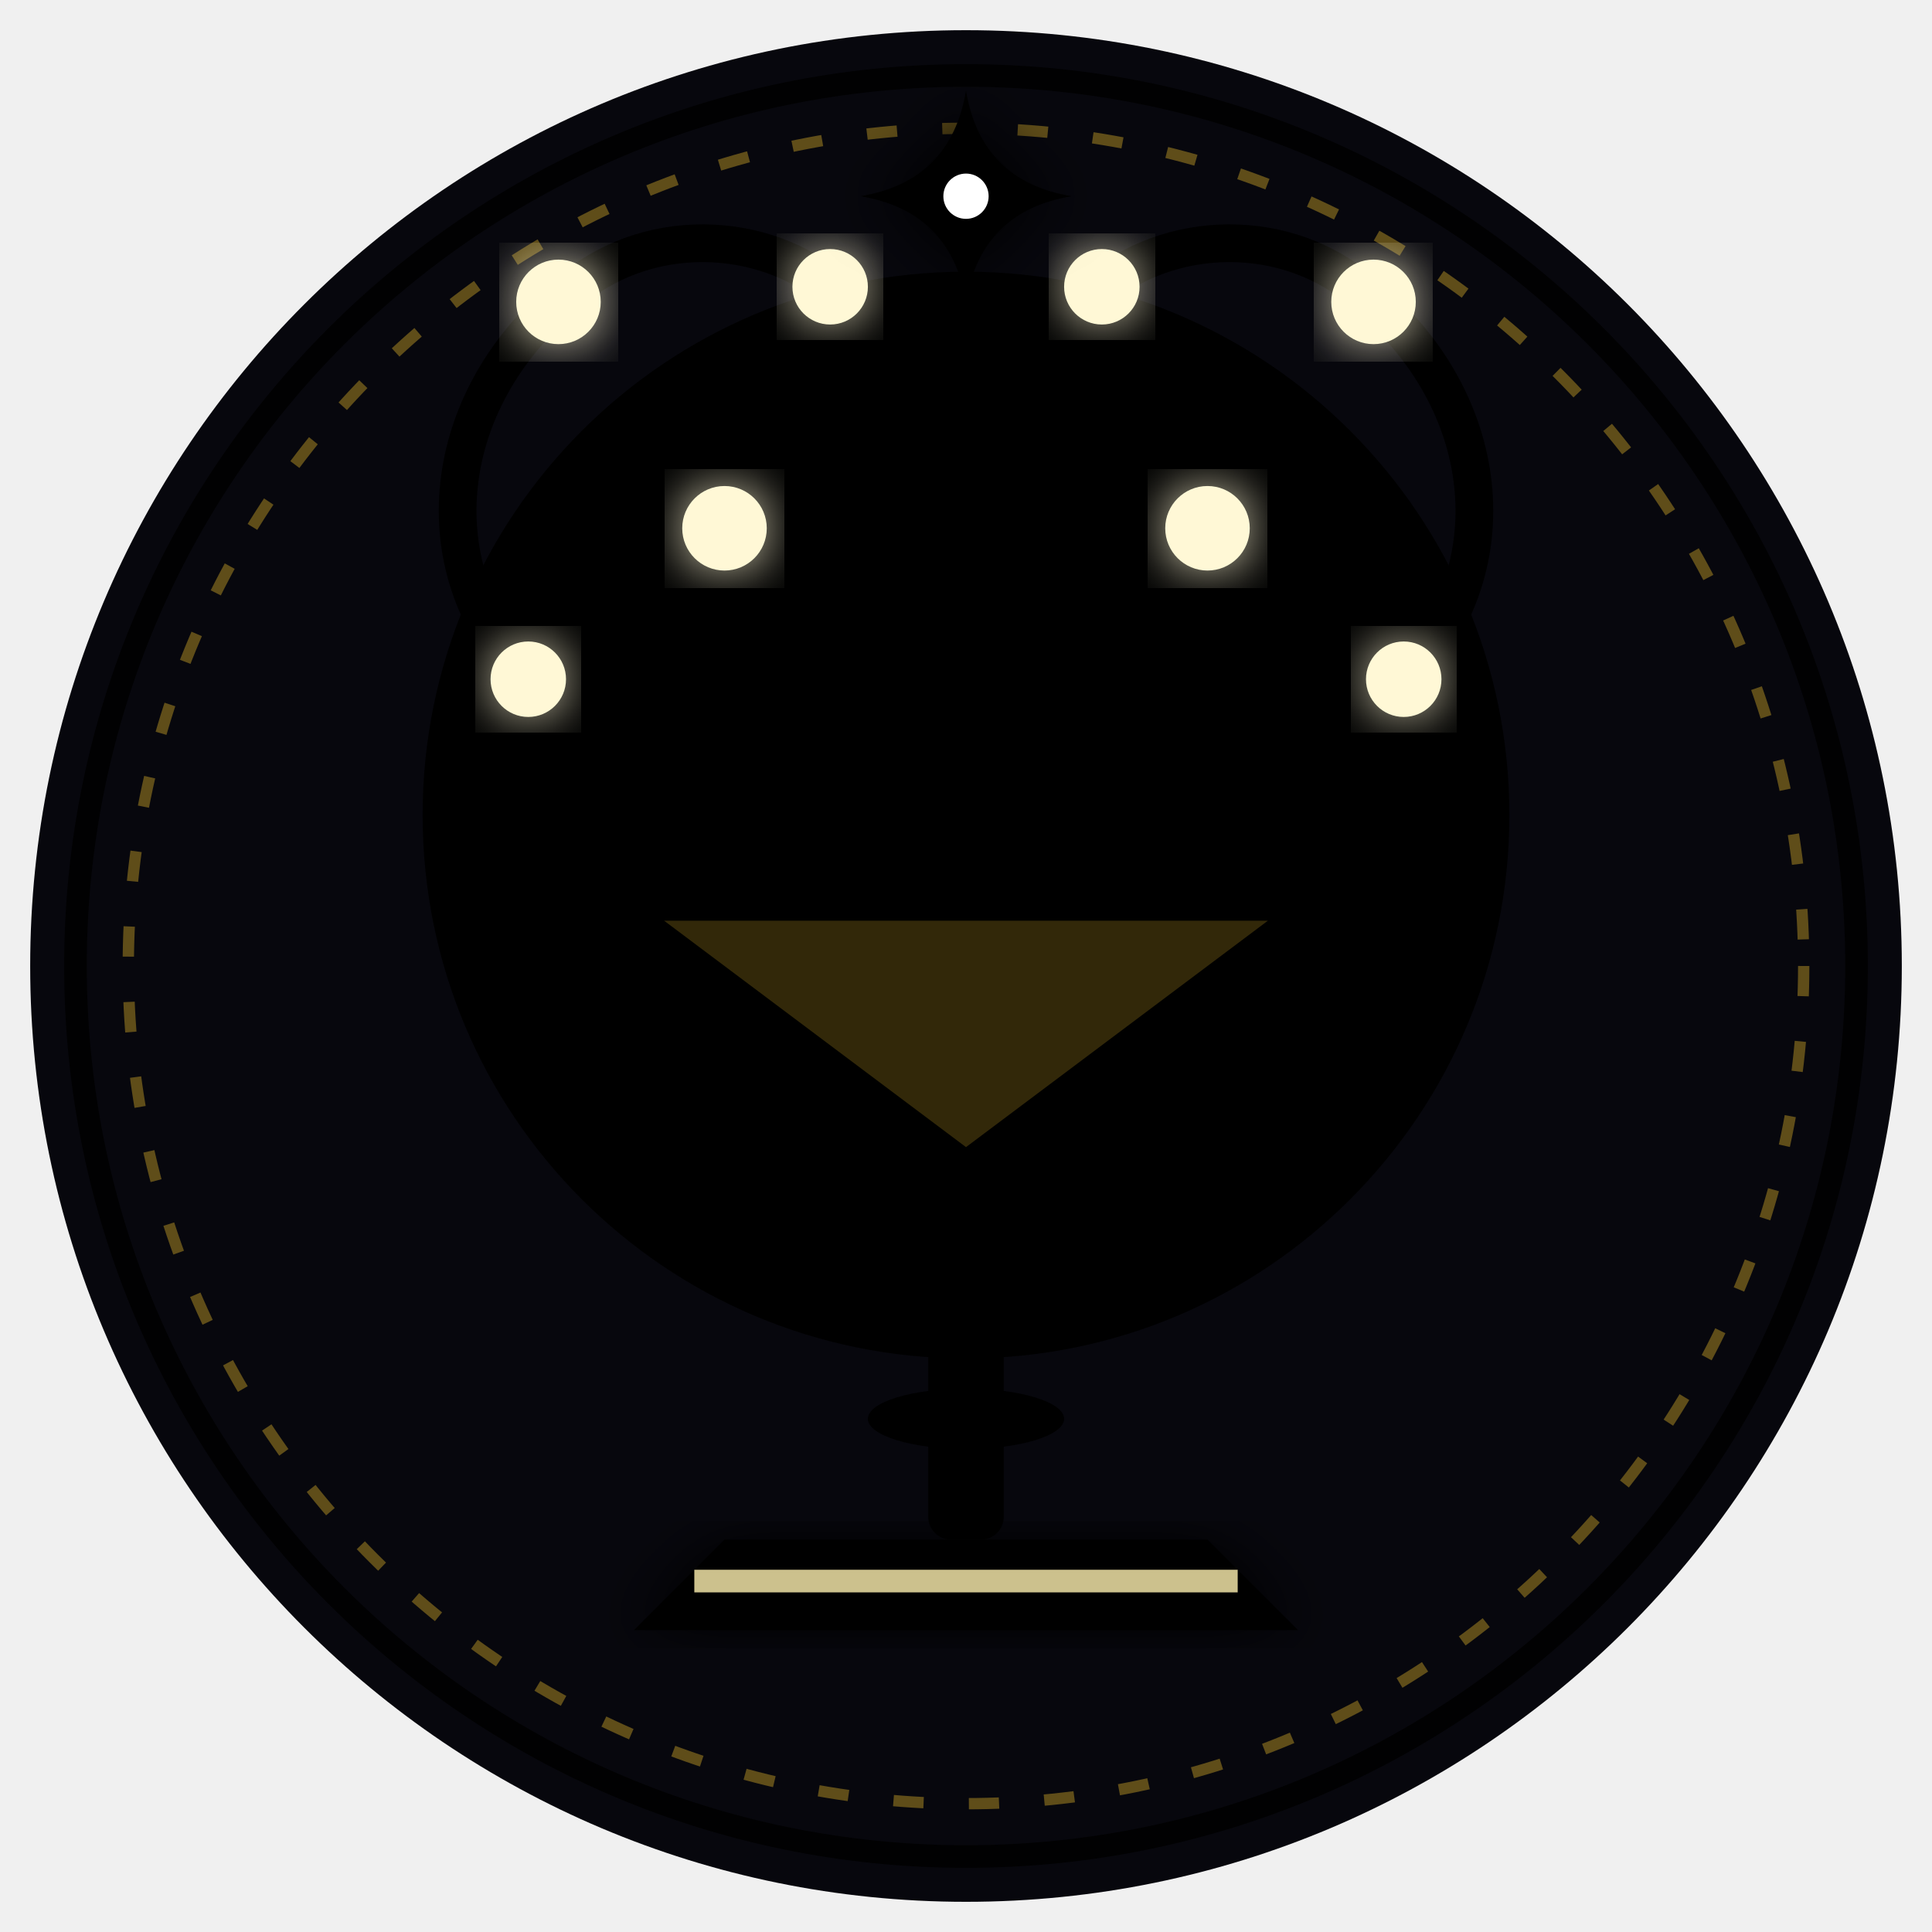
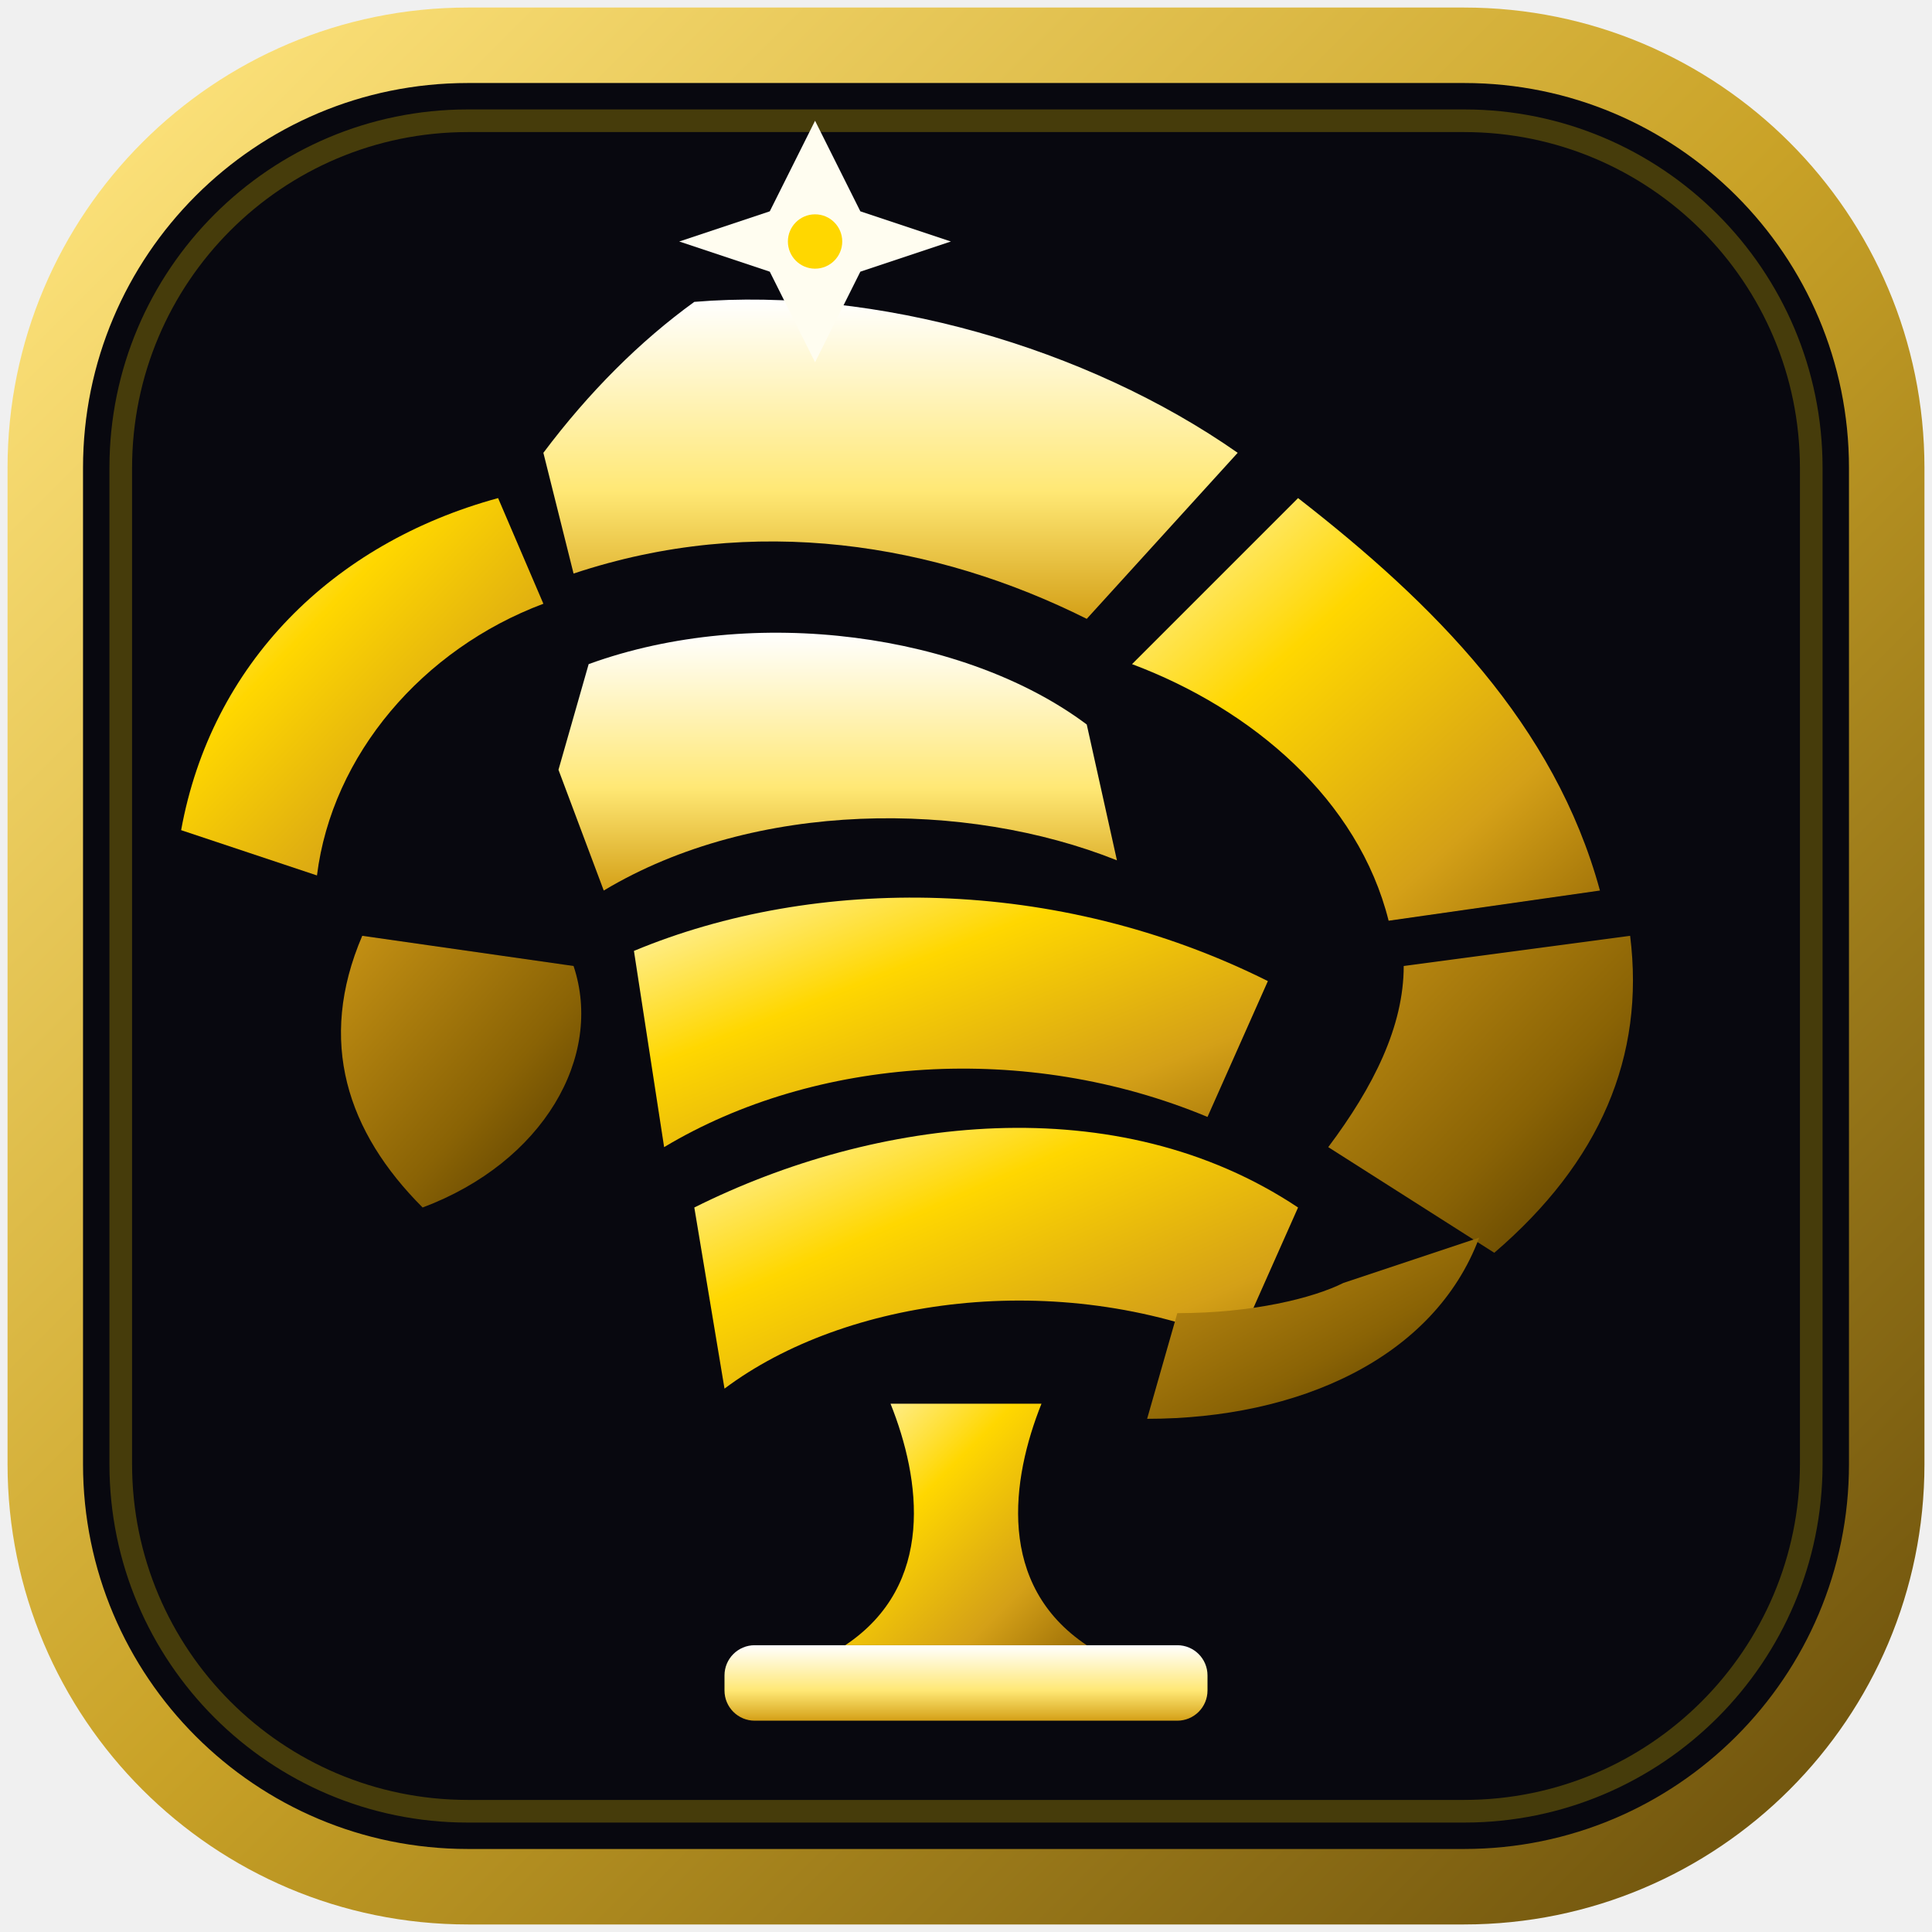
- <svg xmlns="http://www.w3.org/2000/svg" viewBox="0 0 128 128" width="100%" height="100%">
+ <svg xmlns="http://www.w3.org/2000/svg" viewBox="0 0 64 64" width="64" height="64">
  <defs>
-     <linearGradient id="goldGradPrimary" x1="0%" y1="0%" x2="100%" y2="100%">
-       <stop offset="0%" stopColor="#FFF1B0" />
-       <stop offset="30%" stopColor="#F5CD47" />
-       <stop offset="65%" stopColor="#C9A227" />
-       <stop offset="100%" stopColor="#7E5F10" />
+     <linearGradient id="nbGoldBright" x1="0%" y1="0%" x2="100%" y2="100%">
+       <stop offset="0%" stop-color="#FFF5B8" />
+       <stop offset="35%" stop-color="#FFD700" />
+       <stop offset="75%" stop-color="#D4A017" />
+       <stop offset="100%" stop-color="#9E7008" />
    </linearGradient>
-     <linearGradient id="goldGradSecondary" x1="0%" y1="100%" x2="100%" y2="0%">
-       <stop offset="0%" stopColor="#8A6814" />
-       <stop offset="50%" stopColor="#E5BE38" />
-       <stop offset="100%" stopColor="#FFEAA0" />
+     <linearGradient id="nbGoldHighlight" x1="0%" y1="100%" x2="0%" y2="0%">
+       <stop offset="0%" stop-color="#D4A017" />
+       <stop offset="40%" stop-color="#FFE875" />
+       <stop offset="100%" stop-color="#FFFFFF" />
    </linearGradient>
-     <radialGradient id="amberGlow" cx="50%" cy="50%" r="50%">
-       <stop offset="0%" stopColor="#FFD700" stopOpacity="0.45" />
-       <stop offset="60%" stopColor="#C9A227" stopOpacity="0.15" />
-       <stop offset="100%" stopColor="#06060a" stopOpacity="0" />
-     </radialGradient>
-     <filter id="subtleGlow" x="-20%" y="-20%" width="140%" height="140%">
-       <feGaussianBlur stdDeviation="2" result="blur" />
-       <feMerge>
-         <feMergeNode in="blur" />
-         <feMergeNode in="SourceGraphic" />
-       </feMerge>
-     </filter>
+     <linearGradient id="nbGoldShade" x1="0%" y1="0%" x2="100%" y2="100%">
+       <stop offset="0%" stop-color="#C69214" />
+       <stop offset="60%" stop-color="#8A6305" />
+       <stop offset="100%" stop-color="#523900" />
+     </linearGradient>
+     <linearGradient id="nbBorderGrad" x1="0%" y1="0%" x2="100%" y2="100%">
+       <stop offset="0%" stop-color="#FFE57F" />
+       <stop offset="50%" stop-color="#C9A227" />
+       <stop offset="100%" stop-color="#6B500C" />
+     </linearGradient>
  </defs>
-   <circle cx="64" cy="64" r="62" fill="#07070d" />
-   <circle cx="64" cy="64" r="59" fill="none" stroke="url(#goldGradPrimary)" stroke-width="1.5" opacity="0.85" />
-   <circle cx="64" cy="64" r="55.5" fill="none" stroke="#C9A227" stroke-width="0.75" stroke-dasharray="2 3" opacity="0.45" />
-   <circle cx="64" cy="54" r="36" fill="url(#amberGlow)" />
-   <path d="M42 108 L86 108 L80 102 L48 102 Z" fill="url(#goldGradPrimary)" filter="url(#subtleGlow)" />
-   <rect x="46" y="104" width="36" height="1.5" fill="#FFF1B0" opacity="0.8" />
-   <rect x="61.5" y="78" width="5" height="24" rx="1.5" fill="url(#goldGradSecondary)" />
-   <ellipse cx="64" cy="94" rx="6.5" ry="2" fill="url(#goldGradPrimary)" />
-   <ellipse cx="64" cy="85" rx="5.5" ry="1.5" fill="url(#goldGradPrimary)" />
-   <polygon points="64,80 34,58 94,58" fill="none" stroke="url(#goldGradPrimary)" stroke-width="3" stroke-linejoin="round" />
-   <polygon points="64,76 44,61 84,61" fill="#C9A227" fill-opacity="0.25" />
-   <path d="M62 55 C52 55 42 52 35 45 C28 38 29 27 37 20 C42 15 50 15 55 19 C58 21 61 24 62 27 Z" fill="none" stroke="url(#goldGradPrimary)" stroke-width="2.5" stroke-linecap="round" />
-   <path d="M37 32 C43 32 48 37 53 35 C58 33 60 28 62 27" fill="none" stroke="url(#goldGradPrimary)" stroke-width="2" stroke-linecap="round" />
-   <path d="M42 42 C48 40 52 44 62 43" fill="none" stroke="url(#goldGradPrimary)" stroke-width="1.8" stroke-linecap="round" />
-   <path d="M66 55 C76 55 86 52 93 45 C100 38 99 27 91 20 C86 15 78 15 73 19 C70 21 67 24 66 27 Z" fill="none" stroke="url(#goldGradPrimary)" stroke-width="2.5" stroke-linecap="round" />
-   <path d="M91 32 C85 32 80 37 75 35 C70 33 68 28 66 27" fill="none" stroke="url(#goldGradPrimary)" stroke-width="2" stroke-linecap="round" />
-   <path d="M86 42 C80 40 76 44 66 43" fill="none" stroke="url(#goldGradPrimary)" stroke-width="1.8" stroke-linecap="round" />
-   <line x1="64" y1="20" x2="64" y2="56" stroke="url(#goldGradPrimary)" stroke-width="2.2" stroke-linecap="round" />
-   <circle cx="37" cy="20" r="2.8" fill="#FFF8D6" filter="url(#subtleGlow)" />
-   <circle cx="55" cy="19" r="2.5" fill="#FFF8D6" filter="url(#subtleGlow)" />
-   <circle cx="35" cy="45" r="2.5" fill="#FFF8D6" filter="url(#subtleGlow)" />
-   <circle cx="48" cy="35" r="2.8" fill="#FFF8D6" filter="url(#subtleGlow)" />
-   <circle cx="91" cy="20" r="2.8" fill="#FFF8D6" filter="url(#subtleGlow)" />
-   <circle cx="73" cy="19" r="2.5" fill="#FFF8D6" filter="url(#subtleGlow)" />
-   <circle cx="93" cy="45" r="2.5" fill="#FFF8D6" filter="url(#subtleGlow)" />
-   <circle cx="80" cy="35" r="2.8" fill="#FFF8D6" filter="url(#subtleGlow)" />
-   <g transform="translate(64, 13)">
-     <path d="M0 -7 Q1 -1 7 0 Q1 1 0 7 Q-1 1 -7 0 Q-1 -1 0 -7 Z" fill="url(#goldGradPrimary)" filter="url(#subtleGlow)" />
-     <circle cx="0" cy="0" r="1.5" fill="#FFFFFF" />
+   <rect x="1.5" y="1.5" width="61" height="61" rx="14" fill="#08080f" stroke="url(#nbBorderGrad)" stroke-width="2.5" />
+   <rect x="4" y="4" width="56" height="56" rx="11.5" fill="none" stroke="#FFD700" stroke-width="0.75" opacity="0.25" />
+   <g transform="translate(1, 0)">
+     <path d="M22 10          C28 9.5 35 11.5 40 15          L35 20.5          C30 18 24 17 18 19          L17 15          C18.5 13 20.2 11.3 22 10 Z" fill="url(#nbGoldHighlight)" />
+     <path d="M42 16.5          C46.5 20 50.5 24 52 29.5          L45 30.5          C44 26.5 40.5 23.5 36.5 22          Z" fill="url(#nbGoldBright)" />
+     <path d="M15.5 16.5          L17 20          C13 21.5 10 25 9.5 29          L5 27.5          C6 22 10 18 15.5 16.5 Z" fill="url(#nbGoldBright)" />
+     <path d="M18.5 22          C24 20 31 21 35 24          L36 28.5          C31 26.5 24 26.5 19 29.5          L17.5 25.5 Z" fill="url(#nbGoldHighlight)" />
+     <path d="M45.5 32          L53 31          C53.5 35 52 38.5 48.5 41.5          L43 38          C44.5 36 45.5 34 45.5 32 Z" fill="url(#nbGoldShade)" />
+     <path d="M20 31.5          C26 29 34 29 41 32.5          L39 37          C33 34.5 26 35 21 38          Z" fill="url(#nbGoldBright)" />
+     <path d="M11 31          L18 32          C19 35 17 38.5 13 40          C10.5 37.5 9.5 34.5 11 31 Z" fill="url(#nbGoldShade)" />
+     <path d="M22 40          C28 37 36 36 42 40          L40 44.5          C34 42 27 43 23 46          Z" fill="url(#nbGoldBright)" />
+     <path d="M43.5 42.5          L48 41          C46.5 45 42 47 37 47          L38 43.5          C40.5 43.5 42.5 43 43.5 42.5 Z" fill="url(#nbGoldShade)" />
+     <path d="M28.5 46.5          C29.5 49 30 52.5 27 54.5          L35 54.5          C32 52.5 32.5 49 33.5 46.5          Z" fill="url(#nbGoldBright)" />
+     <rect x="23" y="54.5" width="16" height="2.5" rx="1" fill="url(#nbGoldHighlight)" />
+     <polygon points="26,4 27.5,7 30.5,8 27.5,9 26,12 24.5,9 21.5,8 24.5,7" fill="#FFFDF0" />
+     <circle cx="26" cy="8" r="0.9" fill="#FFD700" />
  </g>
</svg>
